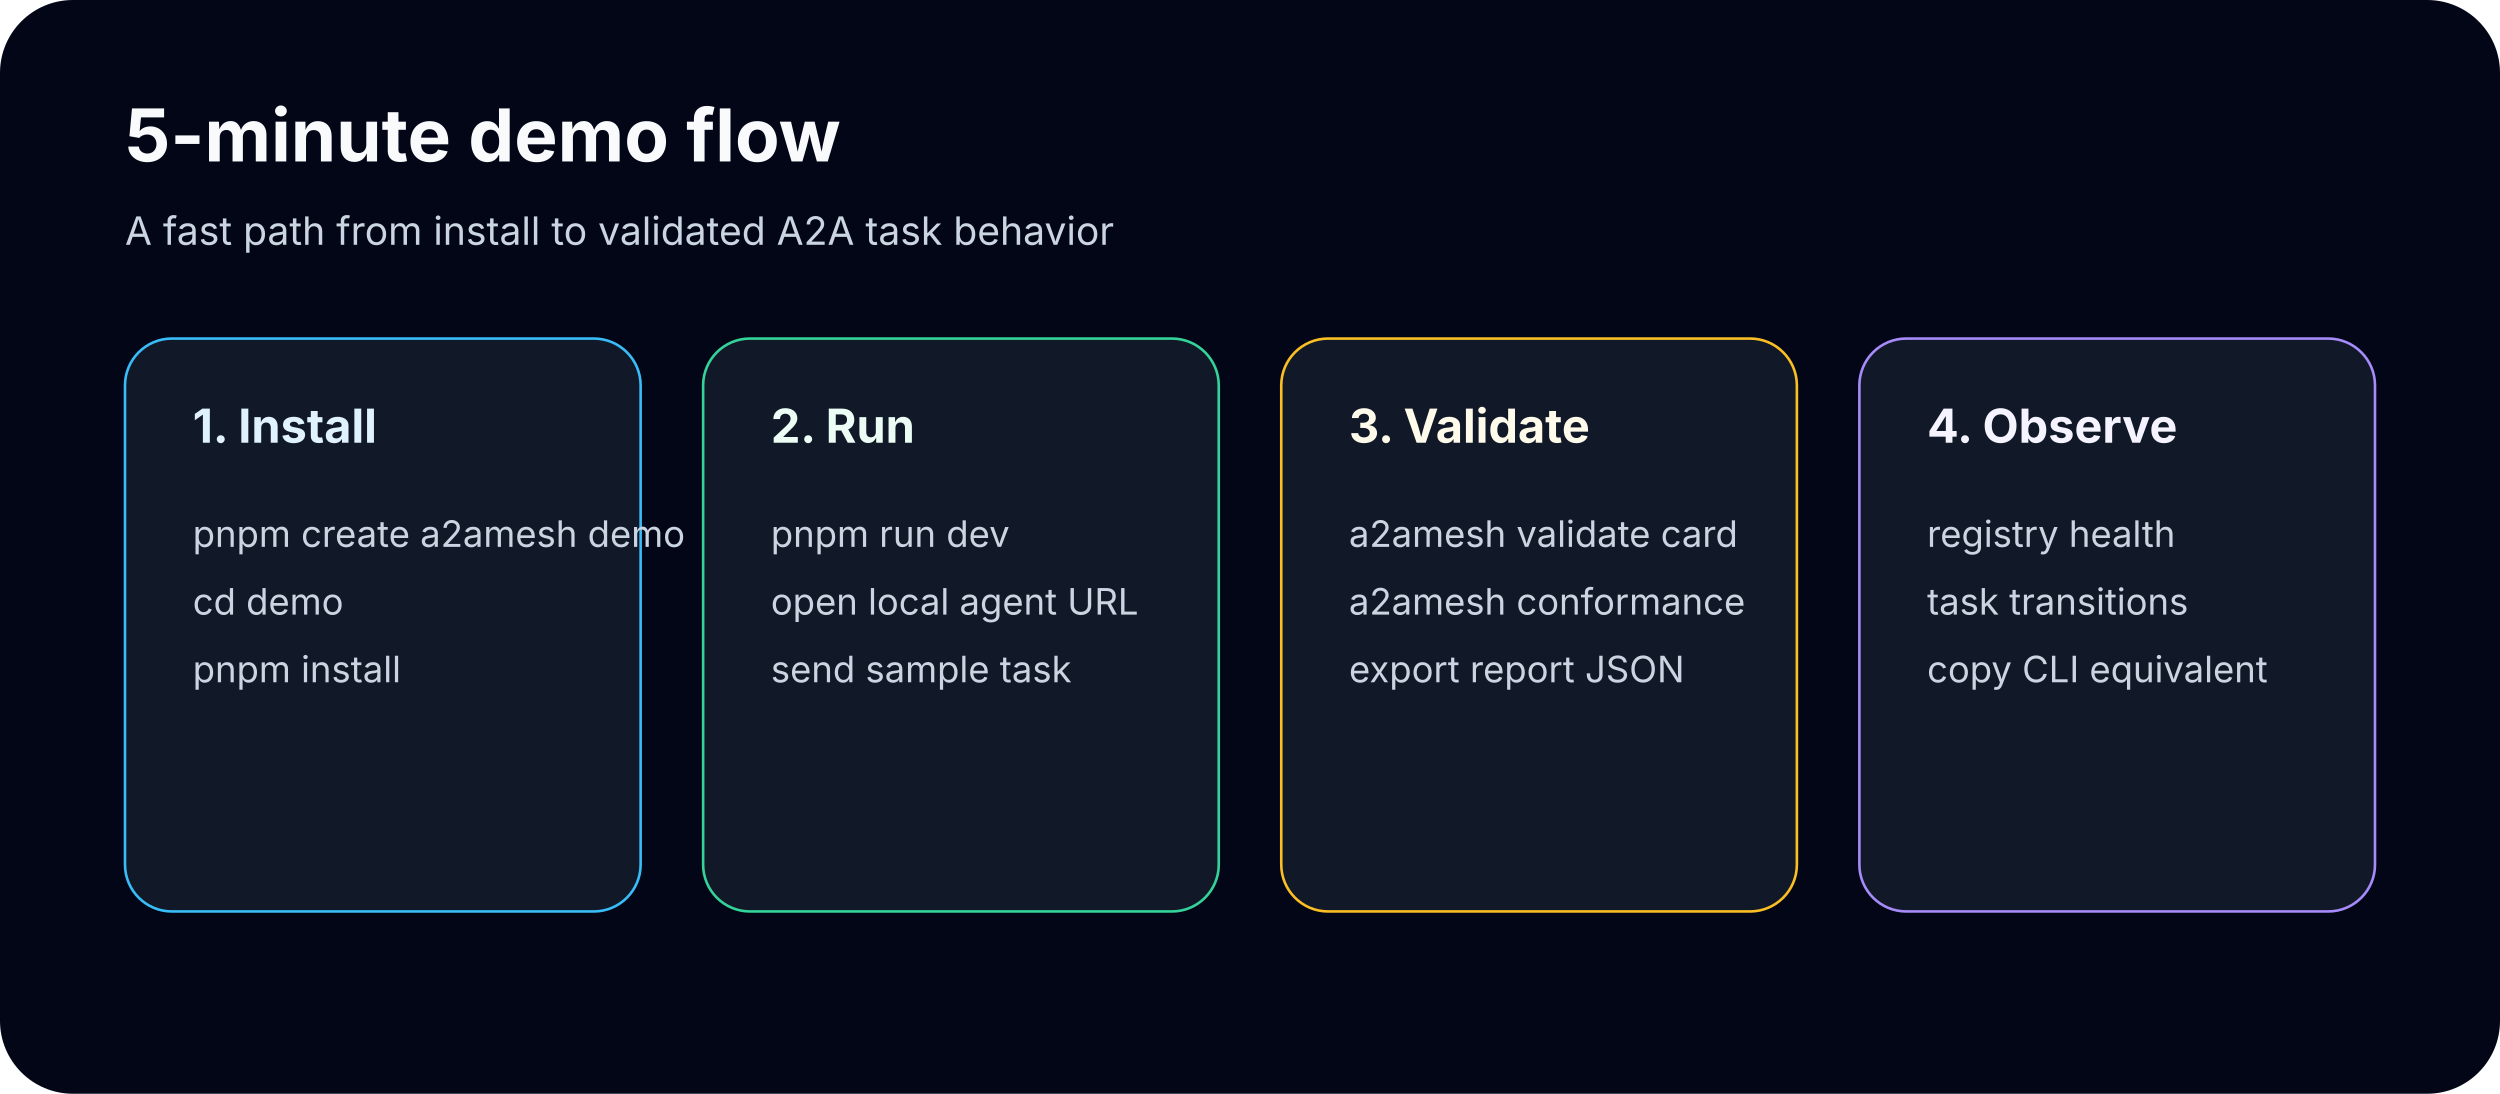
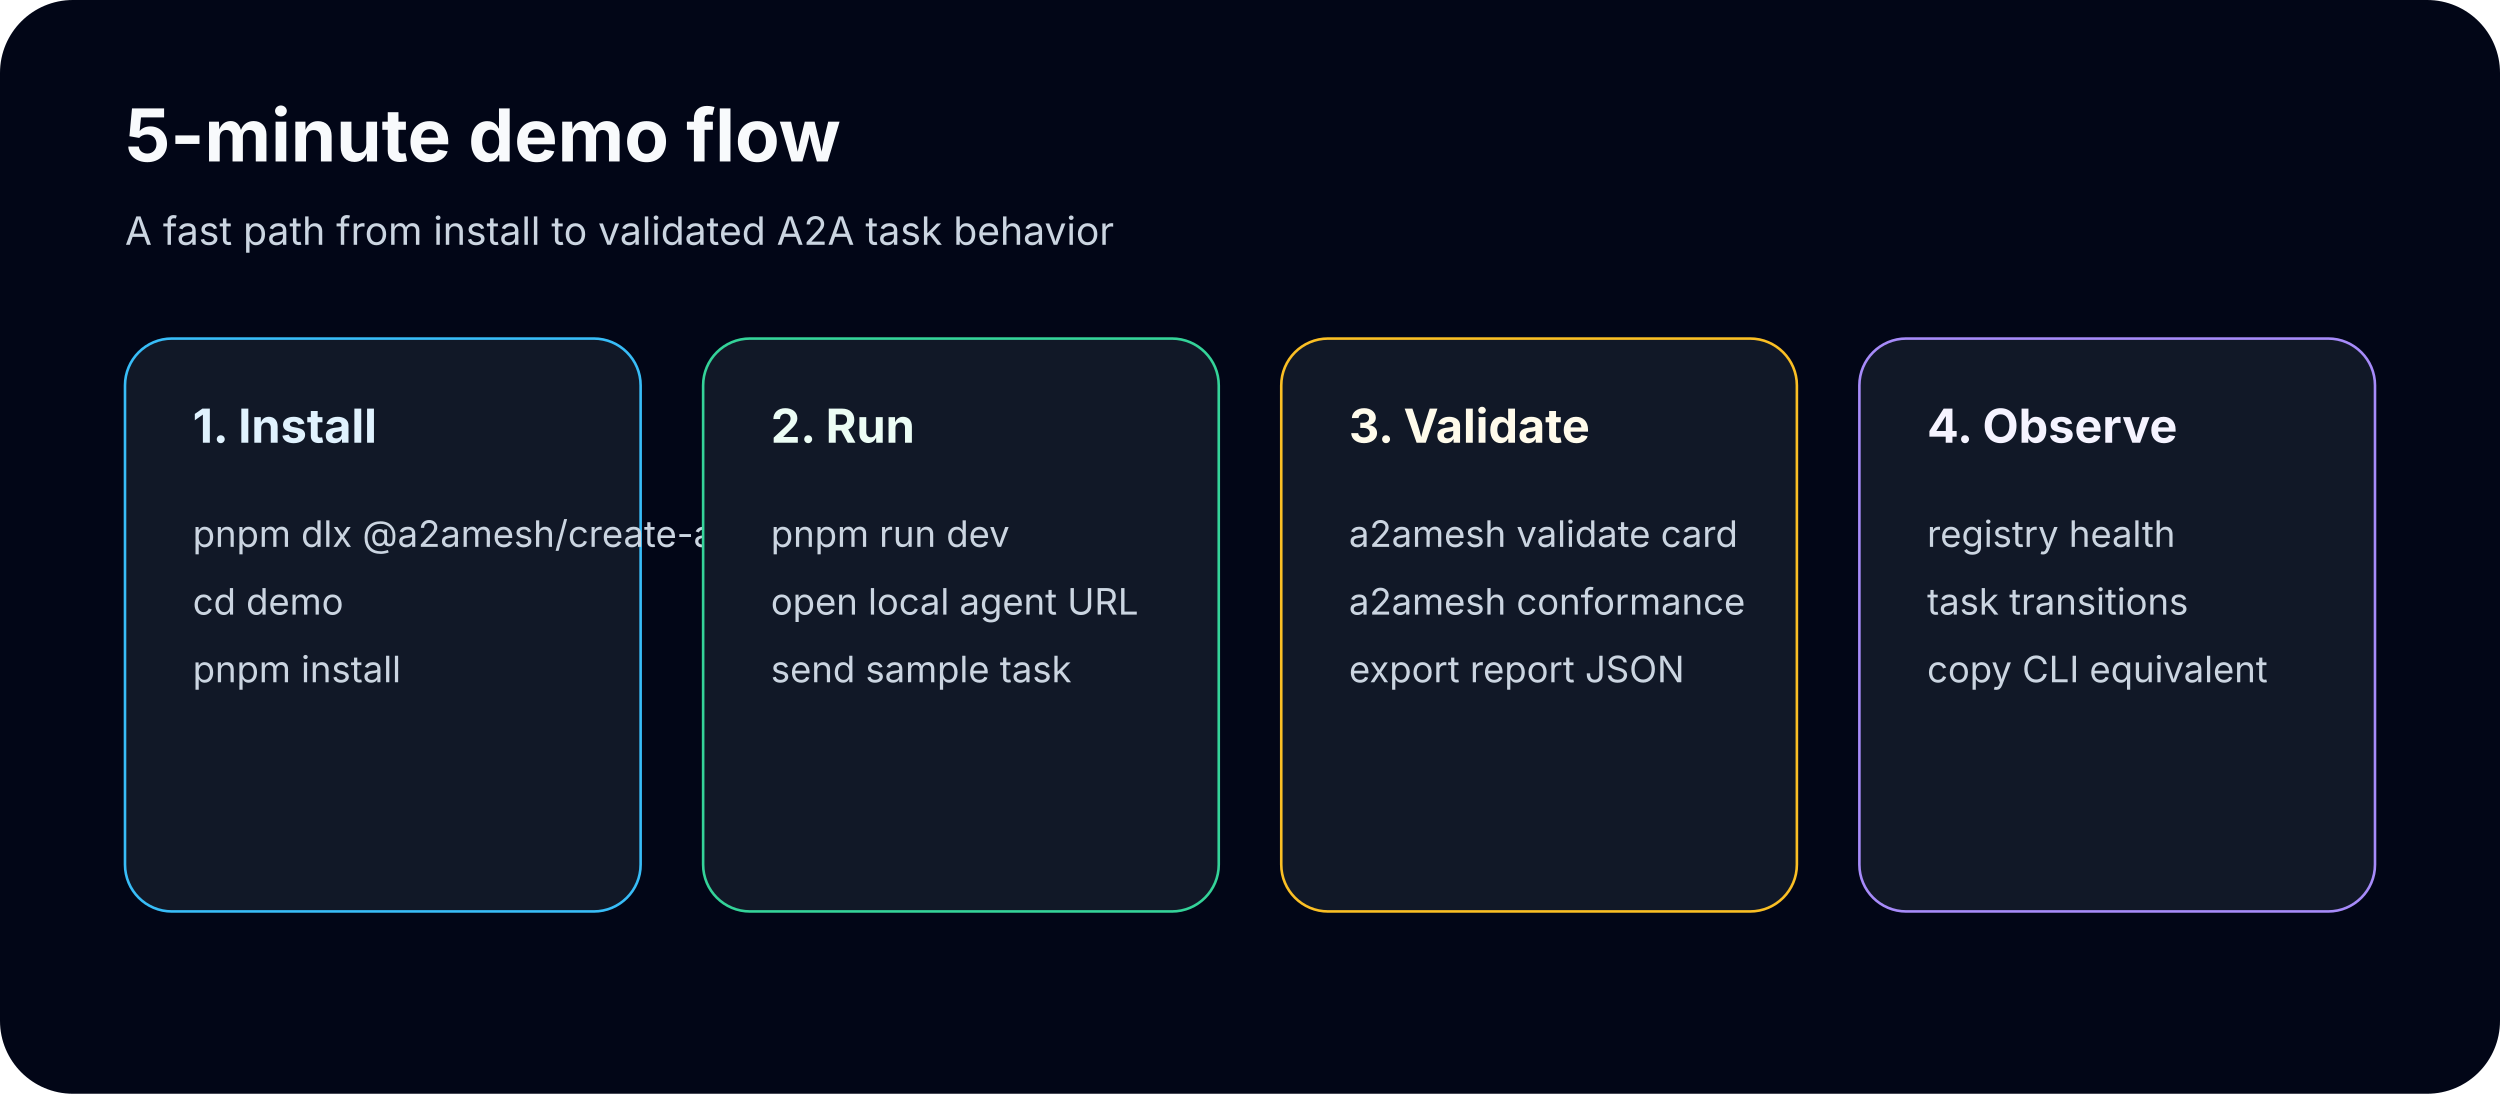
<svg xmlns="http://www.w3.org/2000/svg" width="960" height="420" viewBox="0 0 960 420" role="img" aria-labelledby="title desc">
  <rect width="960" height="420" rx="28" fill="#020617" />
  <text x="48" y="62" fill="#f8fafc" font-family="Inter,Arial,sans-serif" font-size="28" font-weight="700">5-minute demo flow</text>
  <text x="48" y="94" fill="#cbd5e1" font-family="Inter,Arial,sans-serif" font-size="15">A fast path from install to validated A2A task behavior</text>
  <g font-family="Inter,Arial,sans-serif">
    <rect x="48" y="130" width="198" height="220" rx="18" fill="#111827" stroke="#38bdf8" />
    <text x="74" y="170" fill="#e0f2fe" font-size="18" font-weight="700">1. Install</text>
-     <text x="74" y="210" fill="#cbd5e1" font-size="14">pnpm create a2amesh demo</text>
+     <text x="74" y="210" fill="#cbd5e1" font-size="14">pnpm dlx @a2amesh/create-a2amesh@alpha demo</text>
    <text x="74" y="236" fill="#cbd5e1" font-size="14">cd demo</text>
    <text x="74" y="262" fill="#cbd5e1" font-size="14">pnpm install</text>
    <rect x="270" y="130" width="198" height="220" rx="18" fill="#111827" stroke="#34d399" />
    <text x="296" y="170" fill="#ecfdf5" font-size="18" font-weight="700">2. Run</text>
    <text x="296" y="210" fill="#cbd5e1" font-size="14">pnpm run dev</text>
    <text x="296" y="236" fill="#cbd5e1" font-size="14">open local agent URL</text>
    <text x="296" y="262" fill="#cbd5e1" font-size="14">send sample task</text>
    <rect x="492" y="130" width="198" height="220" rx="18" fill="#111827" stroke="#fbbf24" />
    <text x="518" y="170" fill="#fffbeb" font-size="18" font-weight="700">3. Validate</text>
    <text x="518" y="210" fill="#cbd5e1" font-size="14">a2amesh validate card</text>
    <text x="518" y="236" fill="#cbd5e1" font-size="14">a2amesh conformance</text>
    <text x="518" y="262" fill="#cbd5e1" font-size="14">export report JSON</text>
    <rect x="714" y="130" width="198" height="220" rx="18" fill="#111827" stroke="#a78bfa" />
    <text x="740" y="170" fill="#f5f3ff" font-size="18" font-weight="700">4. Observe</text>
    <text x="740" y="210" fill="#cbd5e1" font-size="14">registry health</text>
    <text x="740" y="236" fill="#cbd5e1" font-size="14">task transitions</text>
    <text x="740" y="262" fill="#cbd5e1" font-size="14">copy CLI equivalent</text>
  </g>
</svg>
